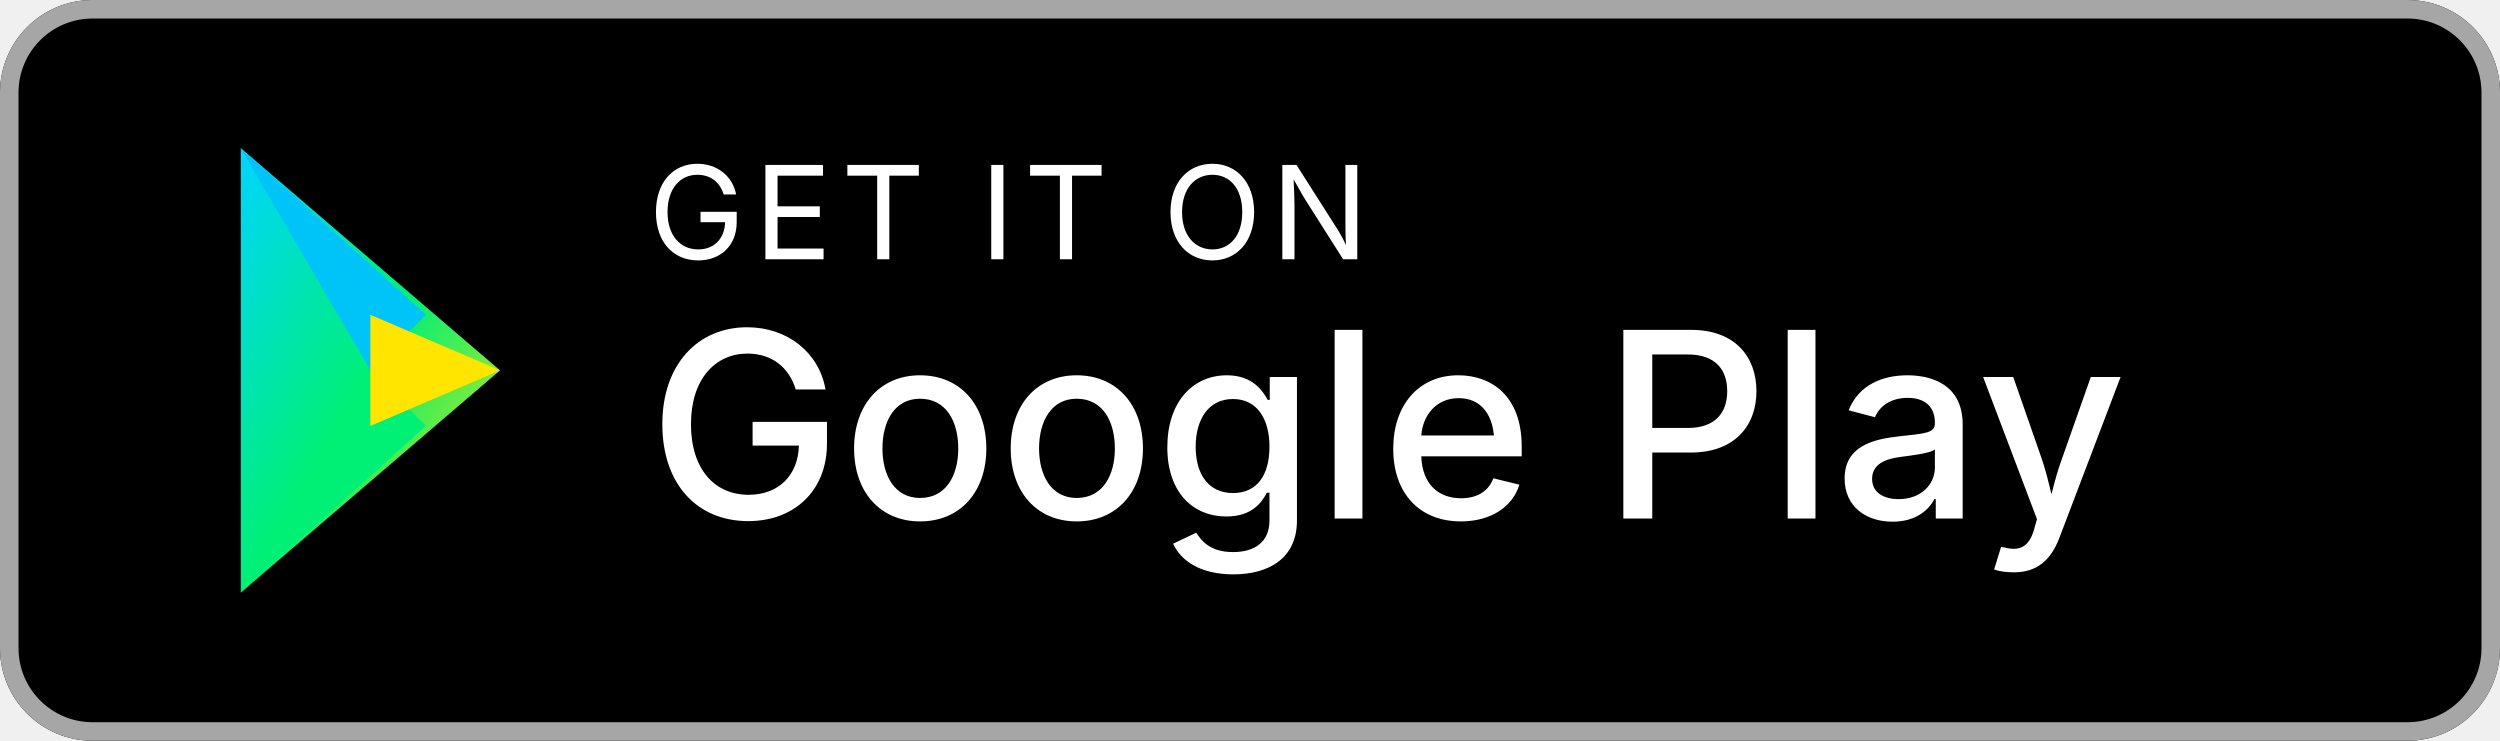
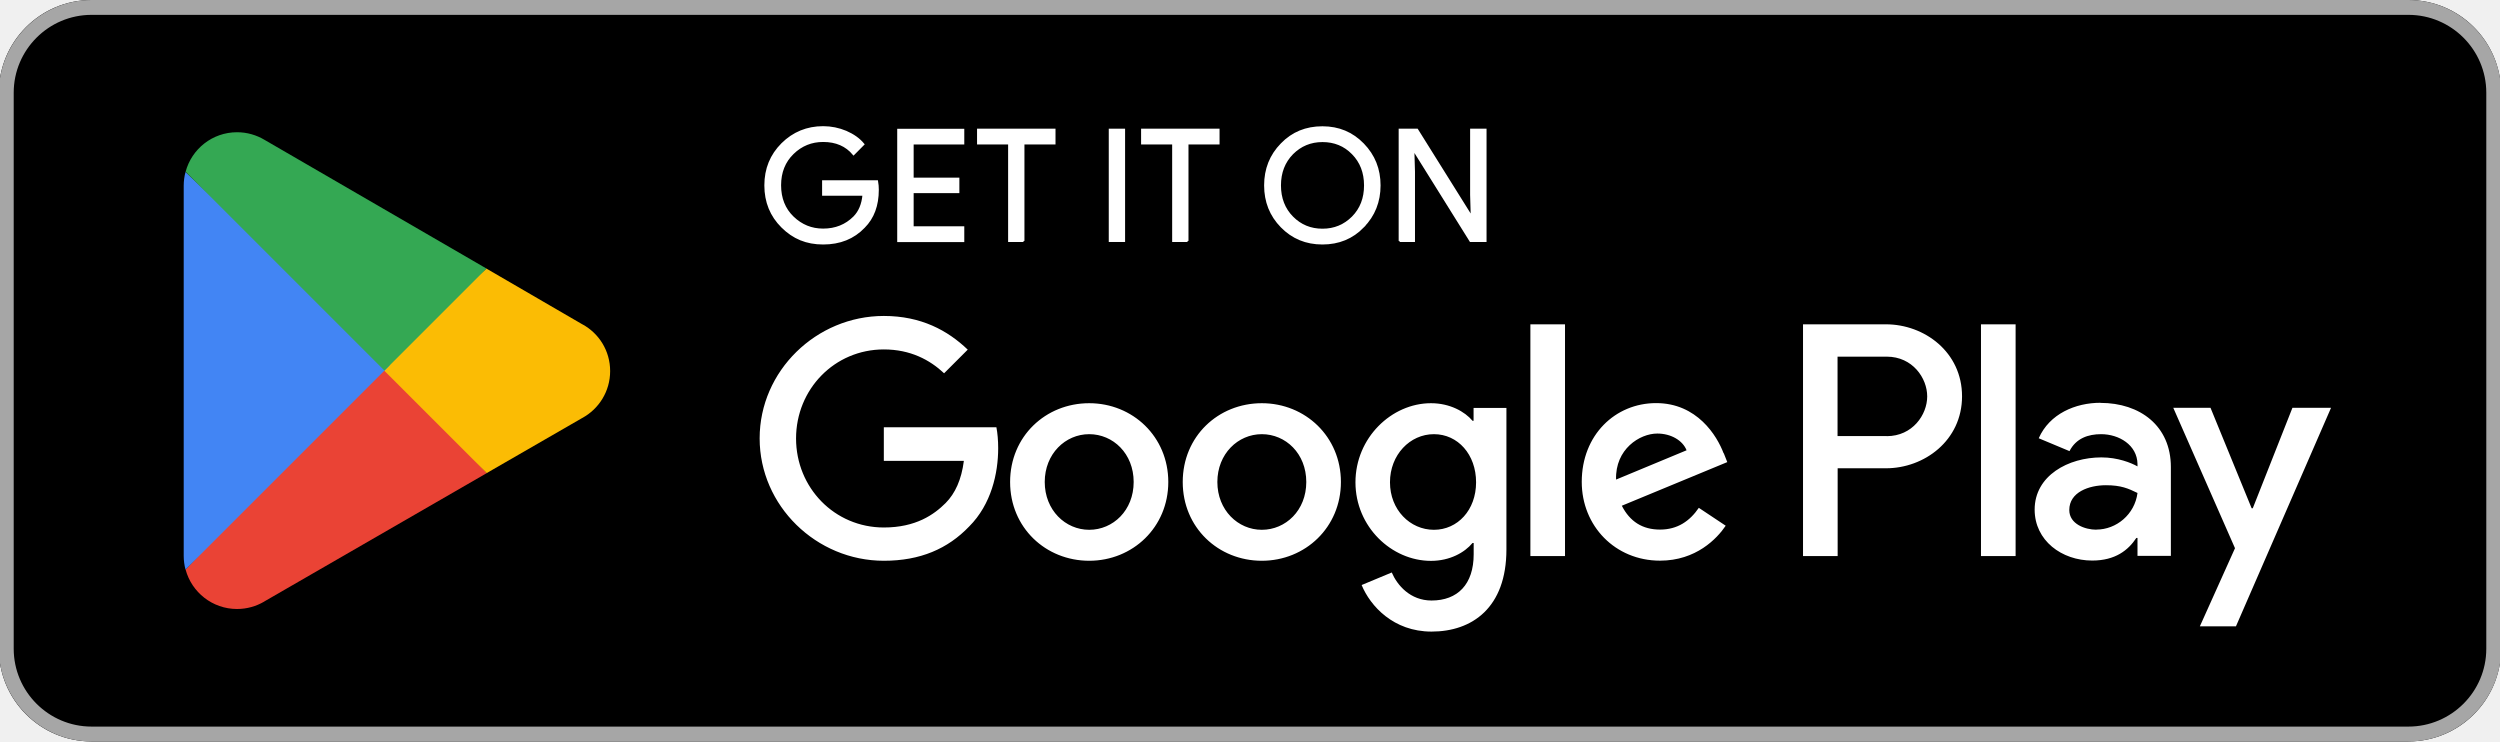
- <svg xmlns="http://www.w3.org/2000/svg" viewBox="0 0 135 40" width="135" height="40">
-   <rect width="135" height="40" rx="5" fill="#000" />
-   <rect x="0.5" y="0.5" width="134" height="39" rx="4.5" fill="none" stroke="#a6a6a6" stroke-width="1" />
+ <svg xmlns="http://www.w3.org/2000/svg" id="artwork" version="1.1" viewBox="0 0 238.96 70.87">
+   <defs>
+     <style>
+       .st0 {
+         fill: #4285f4;
+       }
+ 
+       .st1 {
+         fill: #a6a6a6;
+       }
+ 
+       .st2 {
+         stroke: #fff;
+         stroke-miterlimit: 10;
+         stroke-width: .2px;
+       }
+ 
+       .st2, .st3 {
+         fill: #fff;
+       }
+ 
+       .st4 {
+         fill: #34a853;
+       }
+ 
+       .st5 {
+         fill: #fbbc04;
+       }
+ 
+       .st6 {
+         fill: #ea4335;
+       }
+     </style>
+   </defs>
+   <rect x="-.11" width="239.17" height="70.87" rx="8.86" ry="8.86" />
+   <path class="st1" d="M230.21,1.42c4.1,0,7.44,3.34,7.44,7.44v53.15c0,4.1-3.34,7.44-7.44,7.44H8.75c-4.1,0-7.44-3.34-7.44-7.44V8.86C1.31,4.76,4.65,1.42,8.75,1.42h221.46M230.21,0H8.75C3.88,0-.11,3.99-.11,8.86v53.15c0,4.87,3.99,8.86,8.86,8.86h221.46c4.87,0,8.86-3.99,8.86-8.86V8.86c0-4.87-3.99-8.86-8.86-8.86h0Z" />
  <g>
-     <defs>
-       <linearGradient id="playGrad" x1="0%" y1="0%" x2="100%" y2="100%">
-         <stop offset="0%" style="stop-color:#00d4ff" />
-         <stop offset="50%" style="stop-color:#00f076" />
-         <stop offset="100%" style="stop-color:#ffe500" />
-       </linearGradient>
-     </defs>
-     <path d="M13 8l14 12-14 12V8z" fill="url(#playGrad)" />
-     <path d="M13 8l10 9-3 3-7-12z" fill="#00c4f8" />
-     <path d="M13 32l7-12 3 3-10 9z" fill="#00f076" />
-     <path d="M20 17l7 3-7 3v-6z" fill="#ffe500" />
-     <text x="35" y="14" font-family="system-ui, -apple-system, sans-serif" font-size="7" fill="#fff" letter-spacing="0.5">GET IT ON</text>
-     <text x="35" y="28" font-family="system-ui, -apple-system, sans-serif" font-size="14" font-weight="500" fill="#fff">Google Play</text>
+     <path class="st2" d="M83.9,18.15c0,1.48-.44,2.67-1.32,3.55-1,1.05-2.3,1.57-3.9,1.57s-2.84-.53-3.91-1.59c-1.07-1.06-1.61-2.38-1.61-3.96s.54-2.89,1.61-3.96c1.07-1.06,2.38-1.6,3.91-1.6.76,0,1.49.15,2.18.44.69.3,1.25.69,1.66,1.19l-.93.94c-.7-.84-1.67-1.26-2.91-1.26-1.12,0-2.09.39-2.9,1.18s-1.22,1.81-1.22,3.06.41,2.28,1.22,3.06c.82.79,1.78,1.18,2.9,1.18,1.19,0,2.18-.4,2.97-1.19.51-.52.81-1.23.89-2.15h-3.86v-1.28h5.15c.05.28.07.54.07.8Z" />
+     <path class="st2" d="M92.07,13.71h-4.84v3.37h4.37v1.28h-4.37v3.37h4.84v1.31h-6.21v-10.63h6.21v1.31h0Z" />
+     <path class="st2" d="M97.83,23.03h-1.37v-9.32h-2.97v-1.31h7.3v1.31h-2.97s0,9.32,0,9.32Z" />
+     <path class="st2" d="M106.08,23.03v-10.63h1.36v10.63h-1.36Z" />
+     <path class="st2" d="M113.51,23.03h-1.37v-9.32h-2.97v-1.31h7.3v1.31h-2.97s0,9.32,0,9.32Z" />
+     <path class="st2" d="M130.3,21.66c-1.05,1.08-2.34,1.61-3.9,1.61s-2.85-.54-3.9-1.61c-1.05-1.07-1.57-2.39-1.57-3.94s.52-2.87,1.57-3.94c1.04-1.08,2.34-1.61,3.9-1.61s2.84.54,3.89,1.62c1.05,1.08,1.57,2.39,1.57,3.93s-.52,2.87-1.57,3.94ZM123.52,20.77c.79.8,1.75,1.19,2.89,1.19s2.1-.4,2.89-1.19c.79-.8,1.18-1.81,1.18-3.05s-.4-2.26-1.18-3.05c-.78-.8-1.75-1.19-2.89-1.19s-2.1.4-2.89,1.19c-.78.8-1.18,1.81-1.18,3.05s.4,2.26,1.18,3.05Z" />
+     <path class="st2" d="M133.79,23.03v-10.63h1.66l5.17,8.27h.06l-.06-2.05v-6.22h1.37v10.63h-1.43l-5.41-8.67h-.06l.06,2.05v6.62h-1.37,0Z" />
+   </g>
+   <path class="st3" d="M120.61,38.54c-4.17,0-7.56,3.17-7.56,7.53s3.4,7.53,7.56,7.53,7.56-3.2,7.56-7.53-3.4-7.53-7.56-7.53ZM120.61,50.64c-2.28,0-4.25-1.88-4.25-4.57s1.97-4.57,4.25-4.57,4.25,1.85,4.25,4.57-1.97,4.57-4.25,4.57ZM104.11,38.54c-4.17,0-7.56,3.17-7.56,7.53s3.4,7.53,7.56,7.53,7.56-3.2,7.56-7.53-3.4-7.53-7.56-7.53ZM104.11,50.64c-2.28,0-4.25-1.88-4.25-4.57s1.97-4.57,4.25-4.57,4.25,1.85,4.25,4.57-1.97,4.57-4.25,4.57ZM84.48,40.85v3.2h7.65c-.23,1.8-.83,3.11-1.74,4.03-1.11,1.11-2.85,2.34-5.91,2.34-4.71,0-8.39-3.8-8.39-8.51s3.68-8.51,8.39-8.51c2.54,0,4.4,1,5.76,2.28l2.26-2.26c-1.91-1.83-4.45-3.22-8.02-3.22-6.45,0-11.87,5.25-11.87,11.7s5.42,11.7,11.87,11.7c3.48,0,6.11-1.14,8.16-3.28,2.11-2.11,2.77-5.08,2.77-7.48,0-.74-.06-1.43-.17-2h-10.76,0ZM164.75,43.33c-.63-1.68-2.54-4.8-6.45-4.8s-7.11,3.05-7.11,7.53c0,4.22,3.2,7.53,7.48,7.53,3.45,0,5.45-2.11,6.28-3.34l-2.57-1.71c-.86,1.26-2.03,2.08-3.71,2.08s-2.88-.77-3.65-2.28l10.08-4.17-.34-.86h0ZM154.47,45.84c-.09-2.91,2.26-4.4,3.94-4.4,1.31,0,2.43.66,2.8,1.6l-6.74,2.8ZM146.28,53.15h3.31v-22.15h-3.31v22.15ZM140.86,40.22h-.11c-.74-.88-2.17-1.68-3.97-1.68-3.77,0-7.22,3.31-7.22,7.56s3.45,7.51,7.22,7.51c1.8,0,3.22-.8,3.97-1.71h.11v1.08c0,2.88-1.54,4.42-4.03,4.42-2.03,0-3.28-1.46-3.8-2.68l-2.88,1.2c.83,2,3.03,4.45,6.68,4.45,3.88,0,7.16-2.28,7.16-7.85v-13.53h-3.14v1.23ZM137.06,50.64c-2.28,0-4.2-1.91-4.2-4.54s1.91-4.6,4.2-4.6,4.03,1.94,4.03,4.6-1.77,4.54-4.03,4.54ZM180.26,31h-7.92v22.15h3.31v-8.39h4.62c3.66,0,7.27-2.65,7.27-6.88s-3.6-6.88-7.27-6.88ZM180.34,41.68h-4.7v-7.59h4.7c2.47,0,3.87,2.05,3.87,3.8s-1.4,3.8-3.87,3.8h0ZM200.77,38.5c-2.39,0-4.87,1.05-5.9,3.39l2.94,1.23c.63-1.23,1.79-1.62,3.02-1.62,1.71,0,3.45,1.03,3.48,2.85v.23c-.6-.34-1.88-.86-3.45-.86-3.16,0-6.38,1.74-6.38,4.99,0,2.96,2.59,4.87,5.5,4.87,2.22,0,3.45-1,4.22-2.16h.11v1.71h3.19v-8.49c0-3.93-2.94-6.13-6.73-6.13h0ZM200.38,50.63c-1.08,0-2.59-.54-2.59-1.88,0-1.71,1.88-2.37,3.5-2.37,1.45,0,2.14.31,3.02.74-.26,2.05-2.02,3.5-3.93,3.5ZM219.12,38.98l-3.79,9.6h-.11l-3.93-9.6h-3.56l5.9,13.42-3.36,7.47h3.45l9.09-20.89h-3.68ZM189.35,53.15h3.31v-22.15h-3.31v22.15Z" />
+   <g>
+     <path class="st6" d="M36.6,34.41l-18.86,20.02s0,0,0,.01c.58,2.17,2.56,3.77,4.92,3.77.94,0,1.83-.26,2.58-.7l.06-.04,21.23-12.25-9.94-10.82Z" />
+     <path class="st5" d="M55.68,31h-.02s-9.17-5.33-9.17-5.33l-10.33,9.19,10.36,10.36,9.12-5.26c1.6-.86,2.68-2.55,2.68-4.49s-1.07-3.61-2.65-4.47h0Z" />
+     <path class="st0" d="M17.73,16.44c-.11.42-.17.86-.17,1.31v35.38c0,.45.06.89.17,1.31l19.51-19.51-19.51-18.49Z" />
+     <path class="st4" d="M36.74,35.43l9.76-9.76-21.21-12.3c-.77-.46-1.67-.73-2.63-.73-2.36,0-4.34,1.6-4.92,3.78h0s19,19,19,19h0Z" />
  </g>
</svg>
